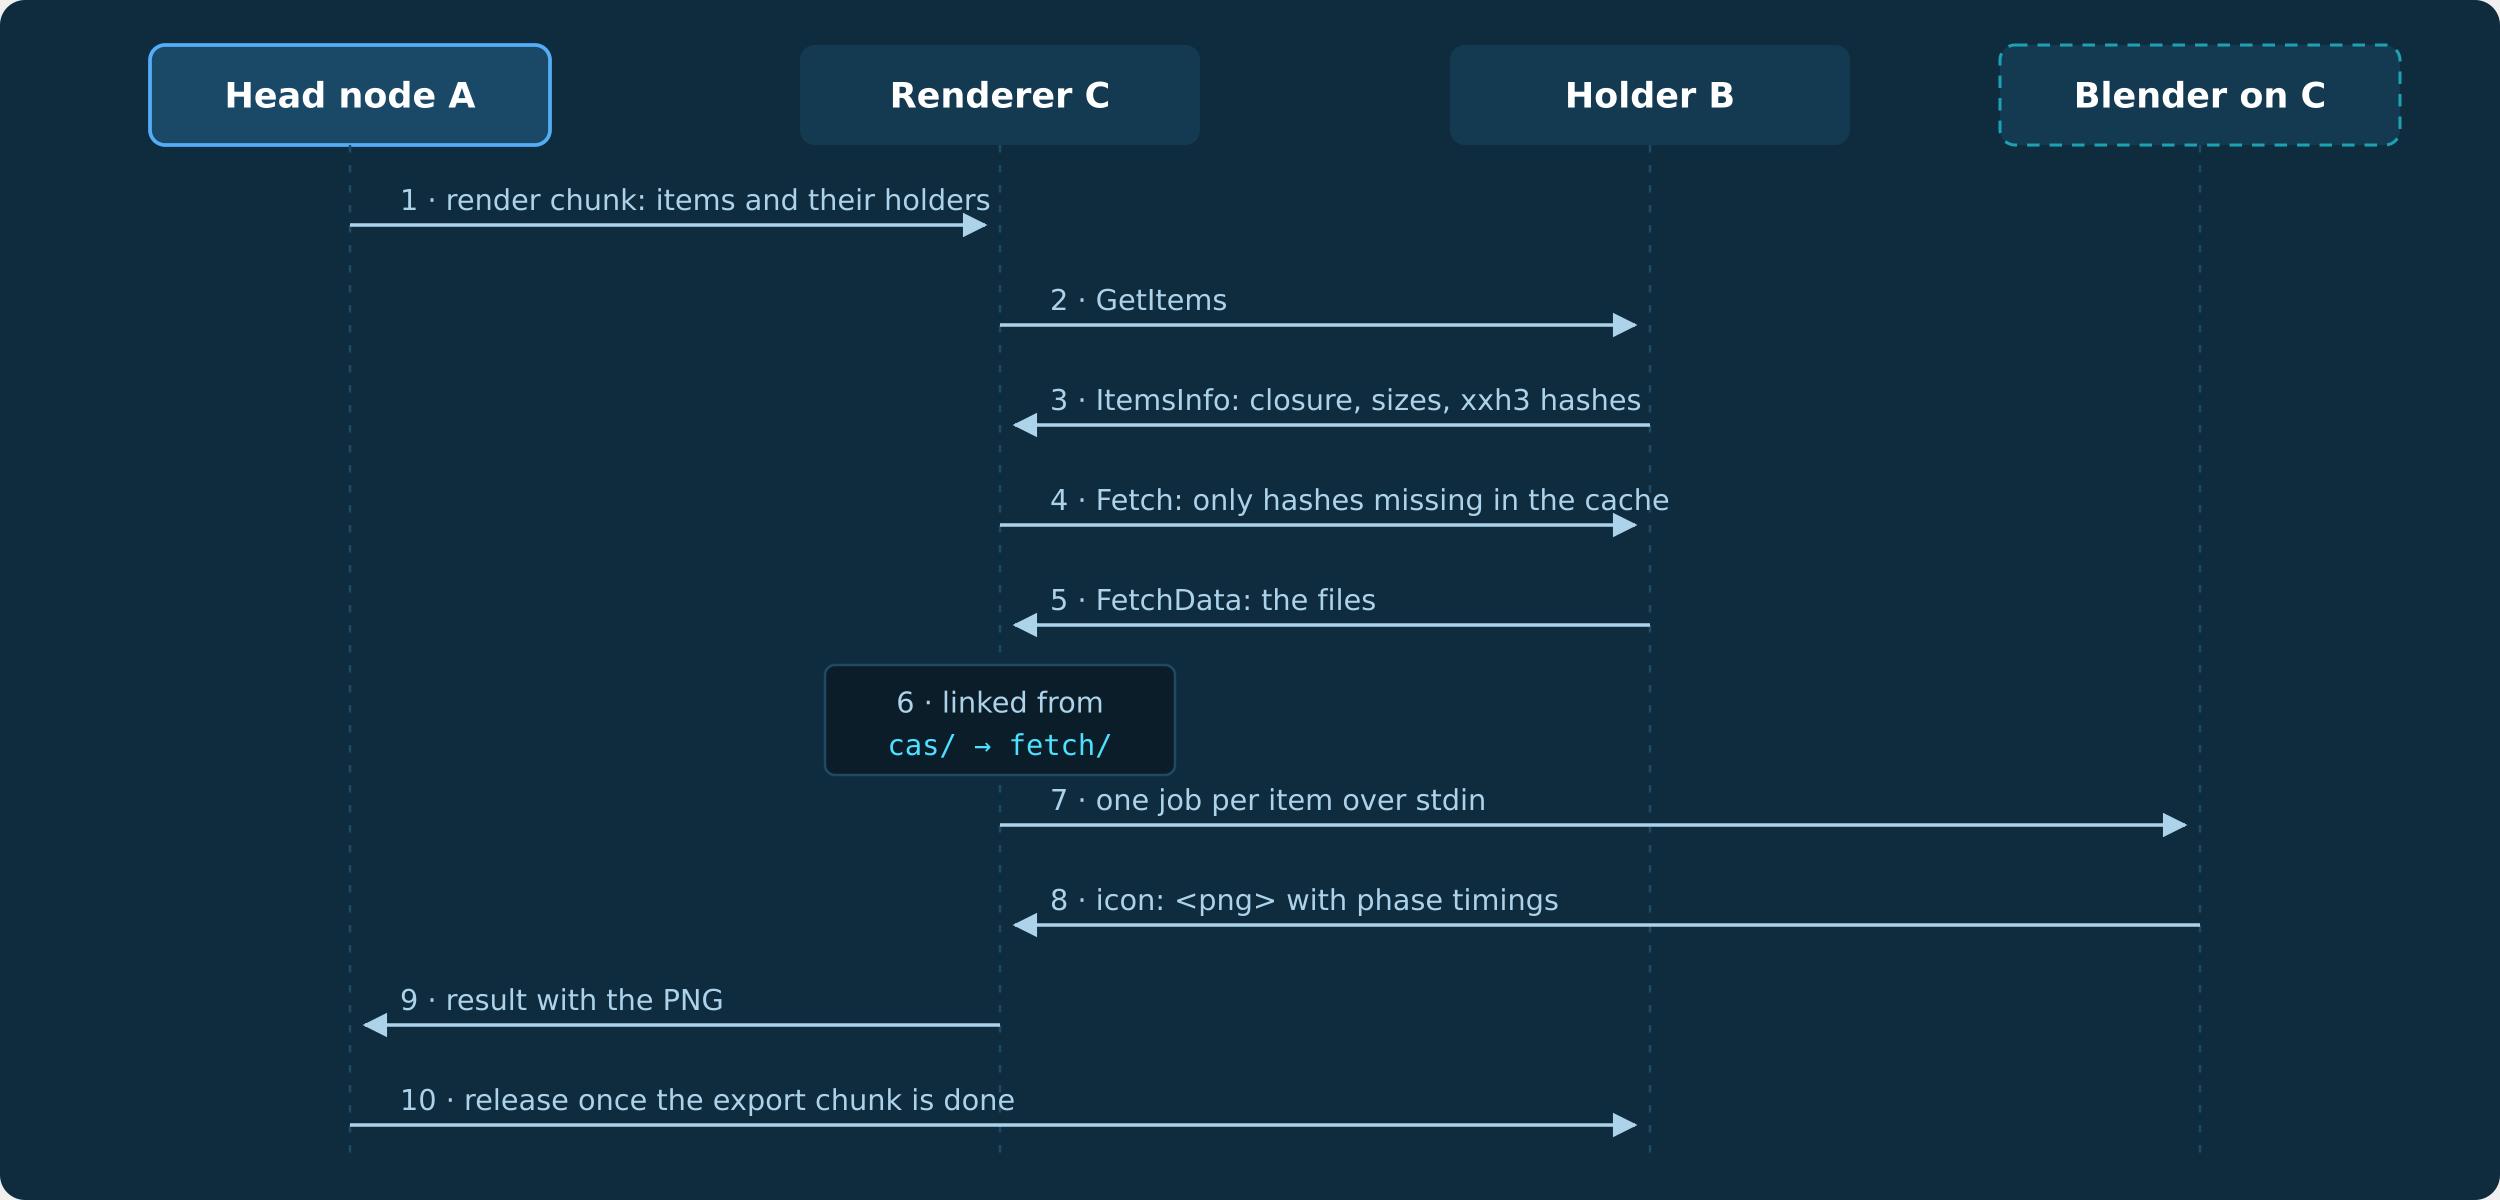
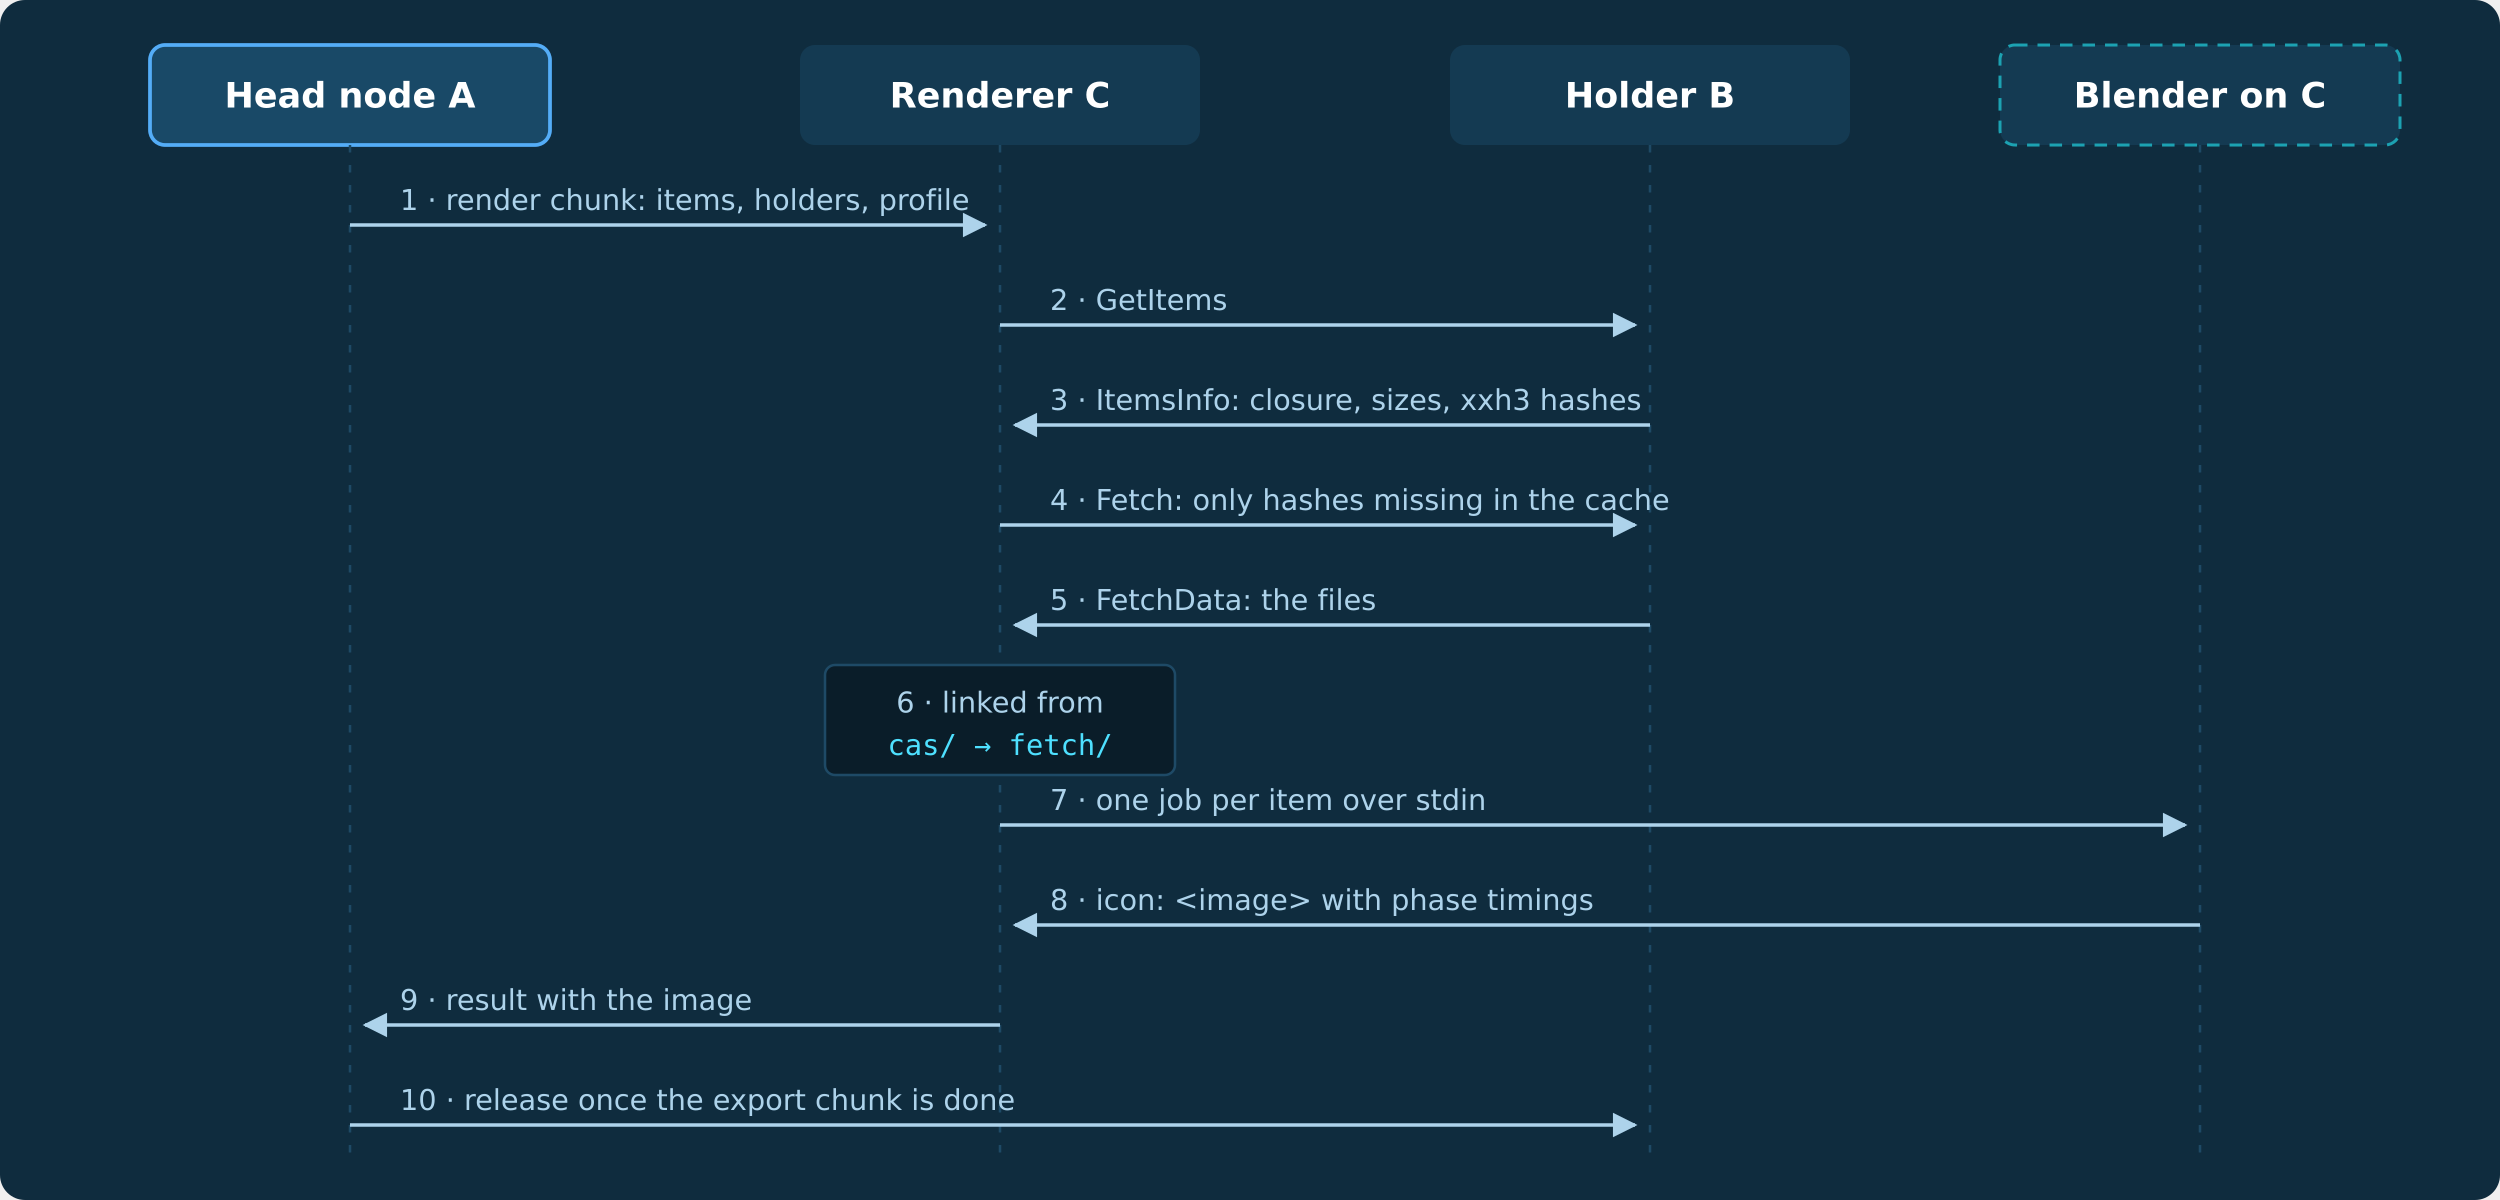
<svg xmlns="http://www.w3.org/2000/svg" viewBox="0 0 1000 480" width="1000" height="480">
  <style>
    text { font-family: "Segoe UI", "DejaVu Sans", sans-serif; fill: #ffffff; }
    .title { font-size: 14px; font-weight: 600; }
    .mono { font-family: Consolas, "DejaVu Sans Mono", monospace; font-size: 11.5px; fill: #4ee0ff; }
    .label { font-size: 11.5px; fill: #add3eb; }
    .box { fill: #143a52; }
    .core { fill: #194967; stroke: #54adf7; stroke-width: 1.5; }
    .ext { fill: #143a52; stroke: #1ca2b2; stroke-width: 1.2; stroke-dasharray: 5 4; }
    .life { stroke: #1e4a66; stroke-width: 1; stroke-dasharray: 3 5; }
    .msg { stroke: #add3eb; stroke-width: 1.4; fill: none; }
  </style>
  <defs>
    <marker id="ahs" viewBox="0 0 10 10" refX="9" refY="5" markerWidth="7" markerHeight="7" orient="auto-start-reverse">
      <path d="M0 0L10 5L0 10z" fill="#add3eb" />
    </marker>
  </defs>
  <rect width="1000" height="480" rx="10" fill="#0f2c3e" />
  <rect class="core" x="60" y="18" width="160" height="40" rx="6" />
  <text class="title" x="140" y="43" text-anchor="middle">Head node A</text>
  <rect class="box" x="320" y="18" width="160" height="40" rx="6" />
  <text class="title" x="400" y="43" text-anchor="middle">Renderer C</text>
  <rect class="box" x="580" y="18" width="160" height="40" rx="6" />
  <text class="title" x="660" y="43" text-anchor="middle">Holder B</text>
  <rect class="ext" x="800" y="18" width="160" height="40" rx="6" />
  <text class="title" x="880" y="43" text-anchor="middle">Blender on C</text>
  <line class="life" x1="140" y1="58" x2="140" y2="462" />
  <line class="life" x1="400" y1="58" x2="400" y2="462" />
  <line class="life" x1="660" y1="58" x2="660" y2="462" />
  <line class="life" x1="880" y1="58" x2="880" y2="462" />
  <path class="msg" d="M140 90 H394" marker-end="url(#ahs)" />
-   <text class="label" x="160" y="84">1 · render chunk: items and their holders</text>
+   <text class="label" x="160" y="84">1 · render chunk: items, holders, profile</text>
  <path class="msg" d="M400 130 H654" marker-end="url(#ahs)" />
  <text class="label" x="420" y="124">2 · GetItems</text>
  <path class="msg" d="M660 170 H406" marker-end="url(#ahs)" />
  <text class="label" x="420" y="164">3 · ItemsInfo: closure, sizes, xxh3 hashes</text>
  <path class="msg" d="M400 210 H654" marker-end="url(#ahs)" />
  <text class="label" x="420" y="204">4 · Fetch: only hashes missing in the cache</text>
  <path class="msg" d="M660 250 H406" marker-end="url(#ahs)" />
  <text class="label" x="420" y="244">5 · FetchData: the files</text>
  <rect x="330" y="266" width="140" height="44" rx="4" fill="#0a1d29" stroke="#1e4a66" />
  <text class="label" x="400" y="285" text-anchor="middle">6 · linked from</text>
  <text class="mono" x="400" y="302" text-anchor="middle">cas/ → fetch/</text>
  <path class="msg" d="M400 330 H874" marker-end="url(#ahs)" />
  <text class="label" x="420" y="324">7 · one job per item over stdin</text>
  <path class="msg" d="M880 370 H406" marker-end="url(#ahs)" />
-   <text class="label" x="420" y="364">8 · icon: &lt;png&gt; with phase timings</text>
+   <text class="label" x="420" y="364">8 · icon: &lt;image&gt; with phase timings</text>
  <path class="msg" d="M400 410 H146" marker-end="url(#ahs)" />
-   <text class="label" x="160" y="404">9 · result with the PNG</text>
+   <text class="label" x="160" y="404">9 · result with the image</text>
  <path class="msg" d="M140 450 H654" marker-end="url(#ahs)" />
  <text class="label" x="160" y="444">10 · release once the export chunk is done</text>
</svg>
